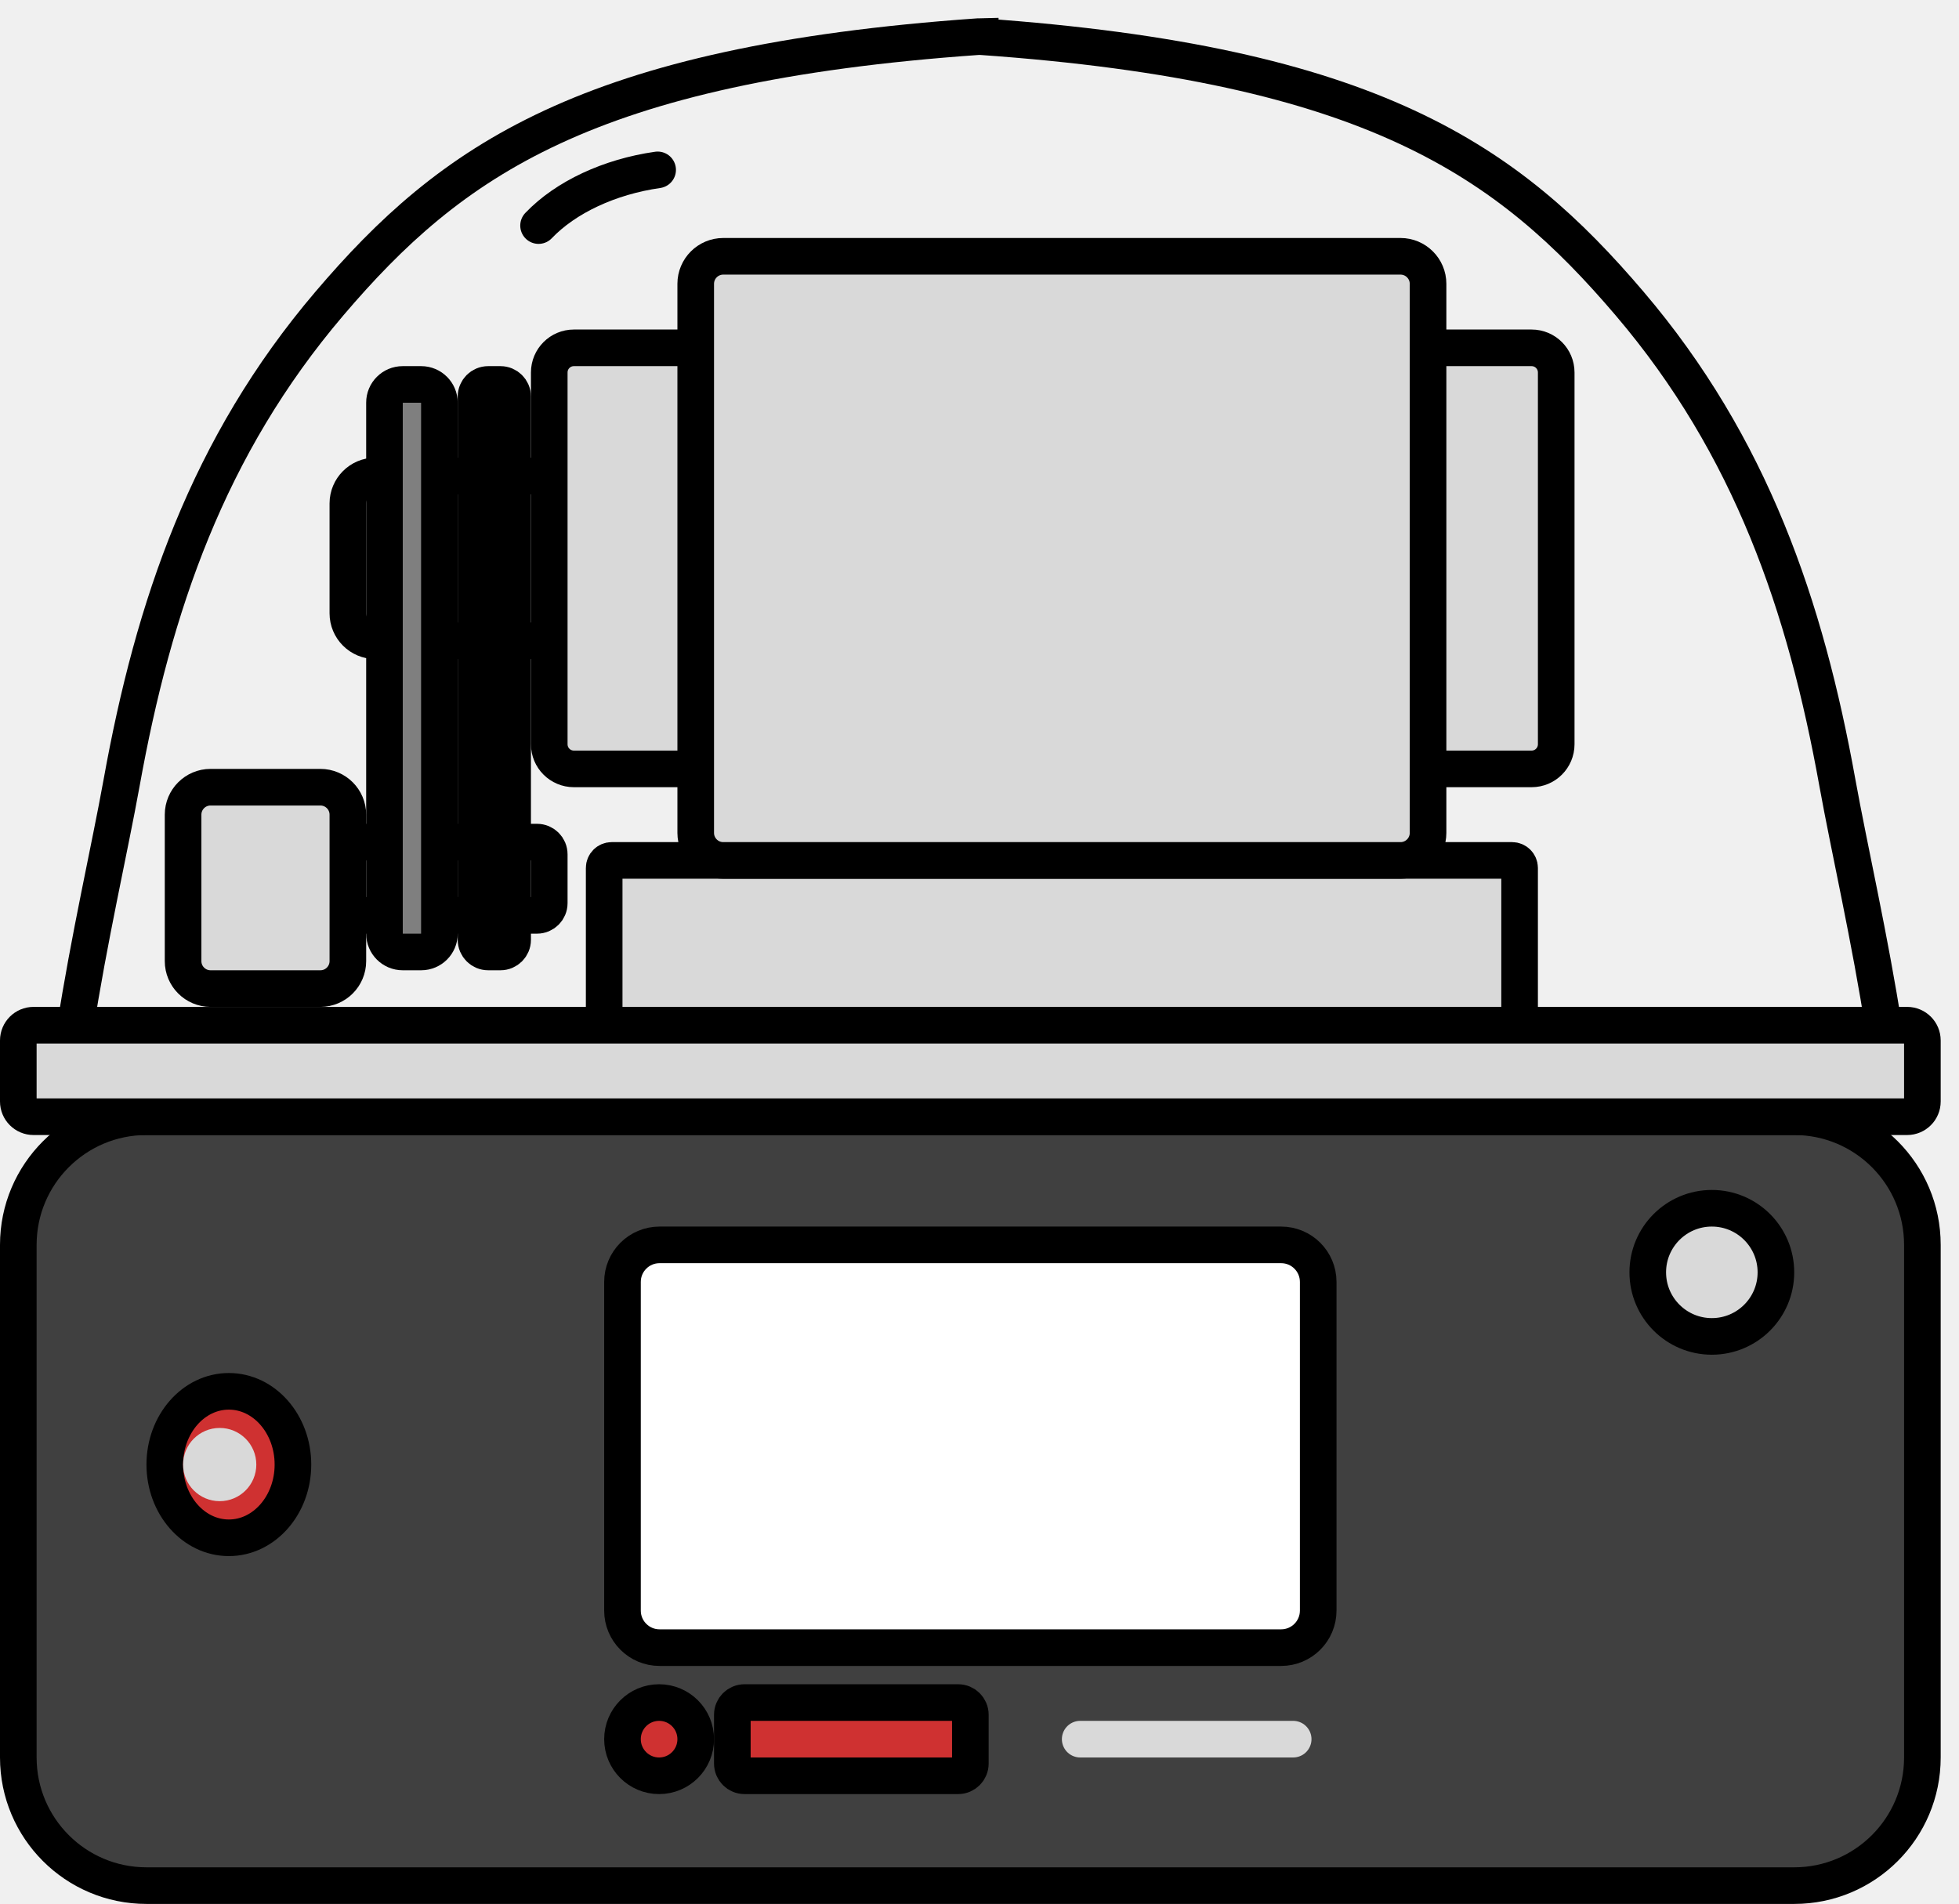
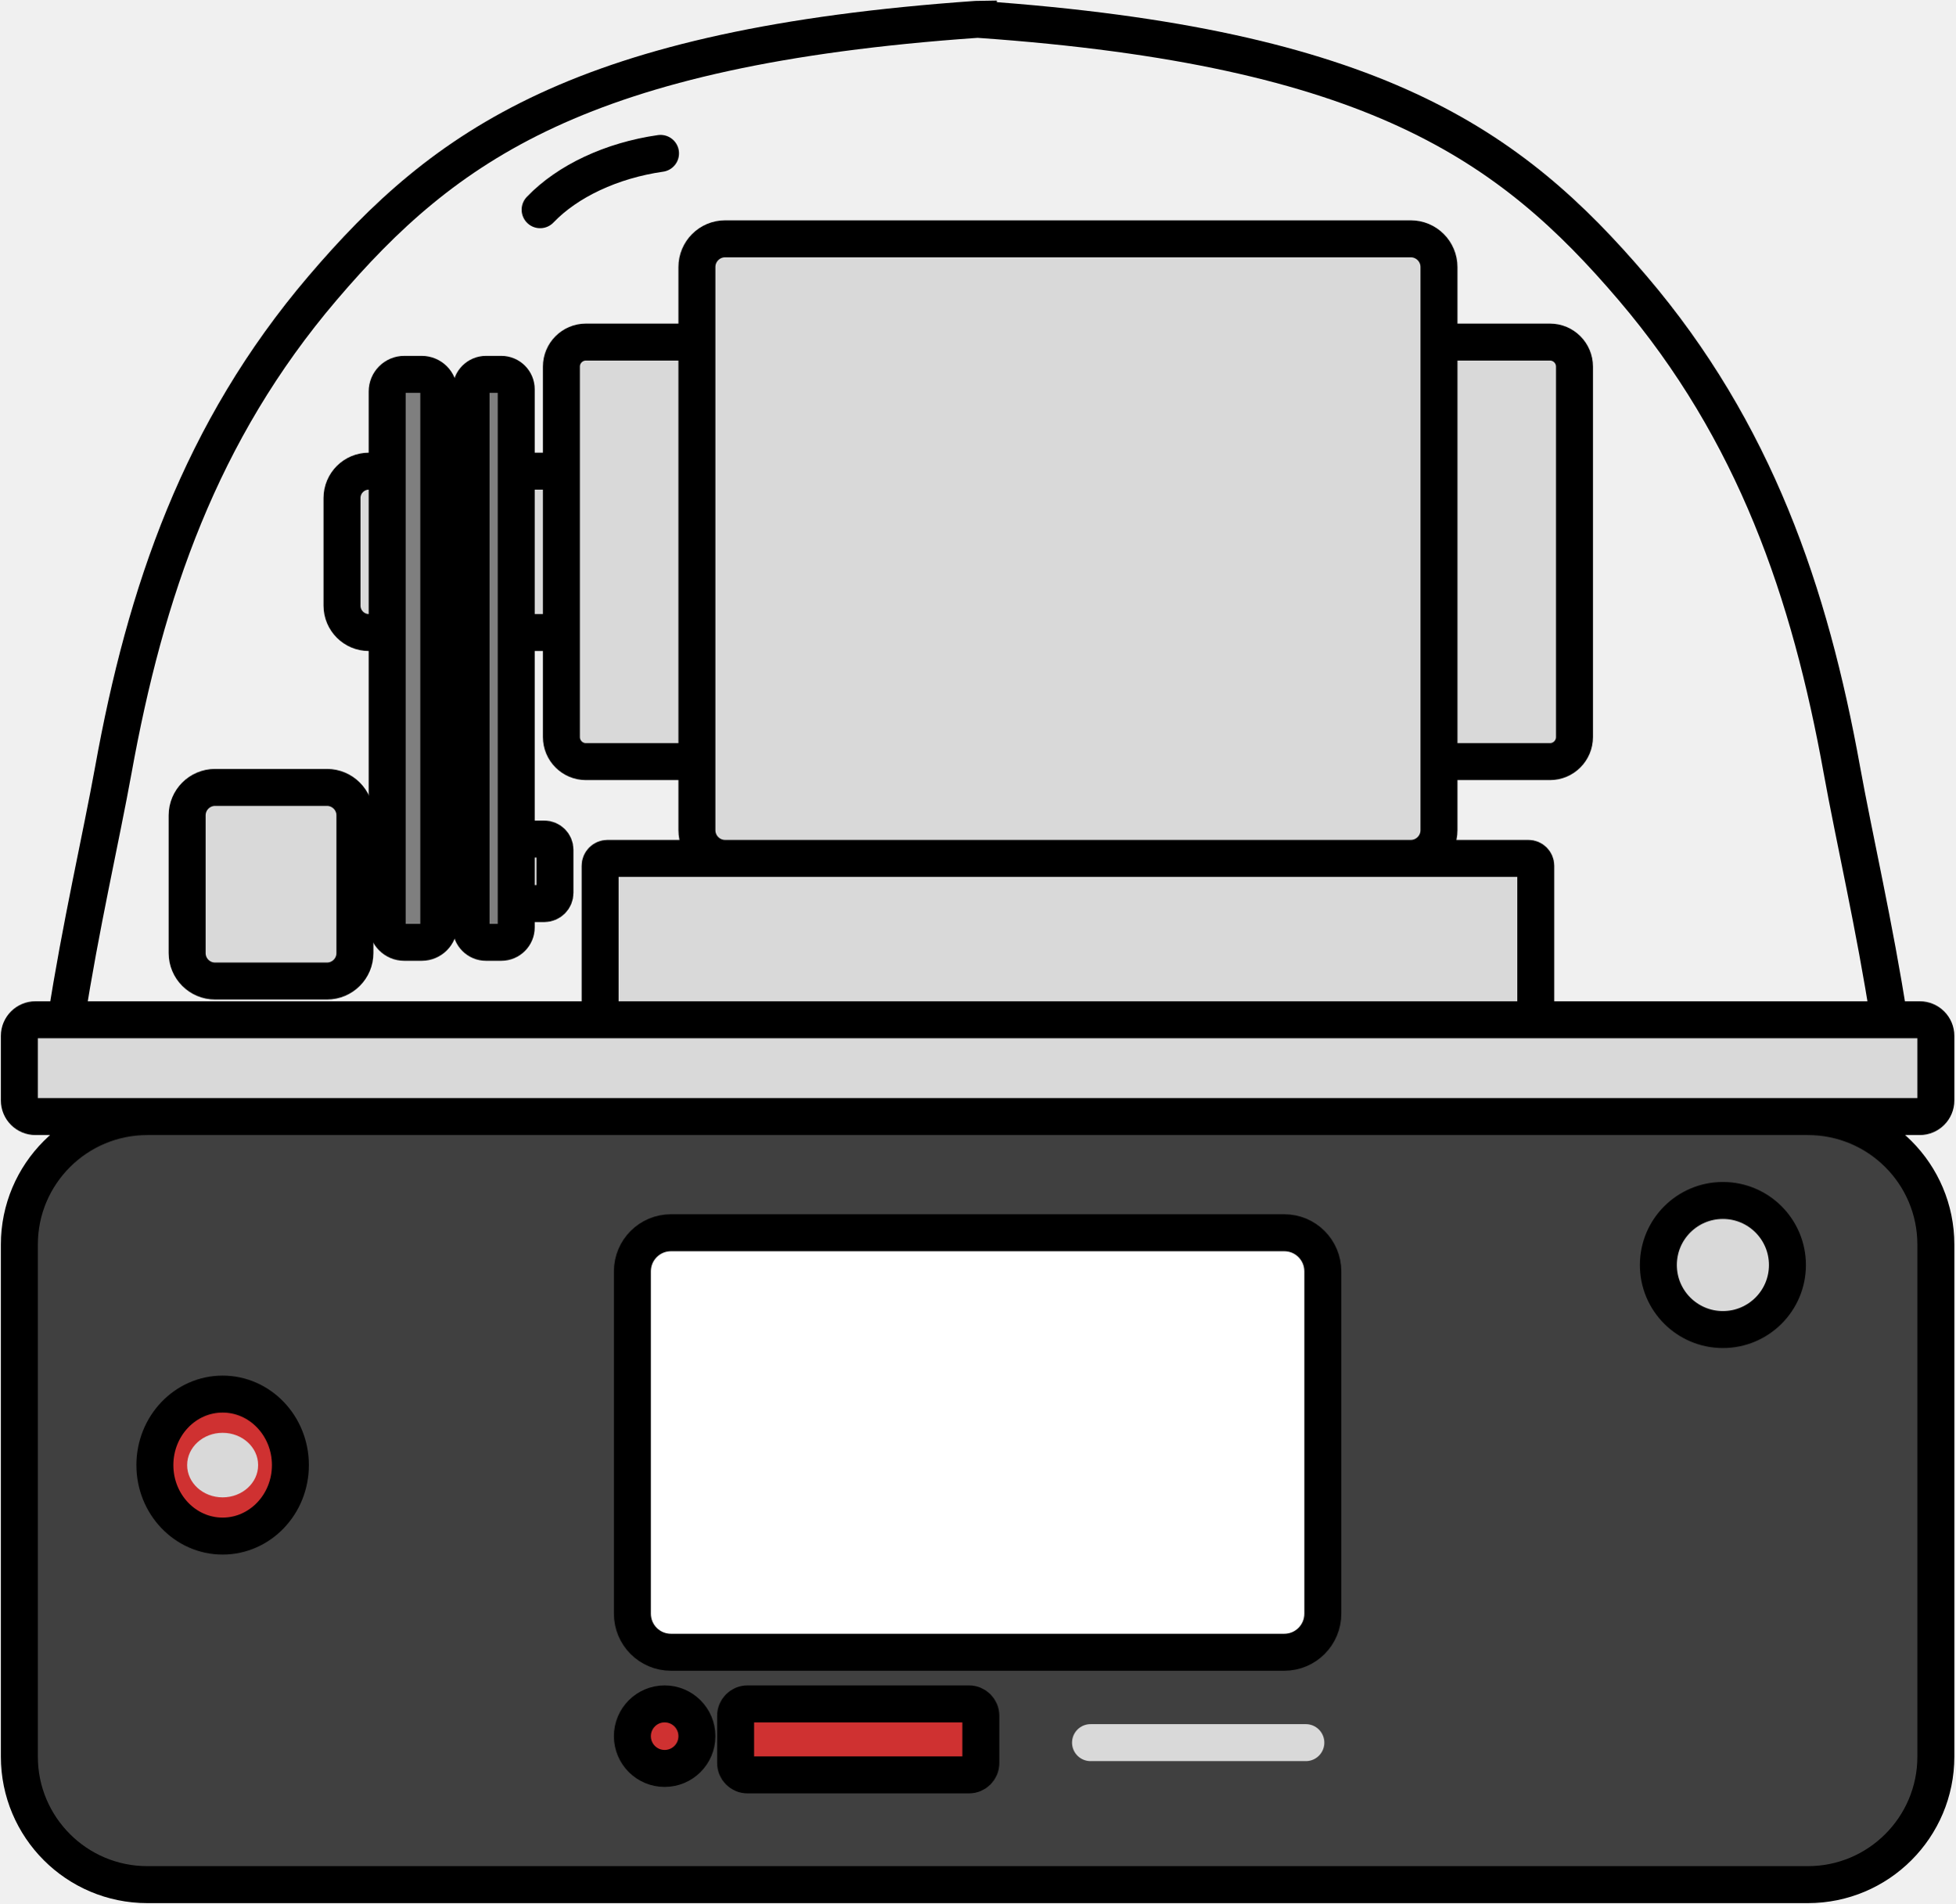
- <svg xmlns="http://www.w3.org/2000/svg" width="107" height="104" overflow="hidden">
-   <g transform="translate(-278 -129)">
-     <path d="M307.416 141.322C308.896 139.773 311.284 138.656 313.92 138.279" stroke="#000000" stroke-width="2" stroke-linecap="round" stroke-linejoin="round" stroke-miterlimit="10" fill="none" fill-rule="evenodd" />
-     <path d="M311 176.41C311 176.184 311.184 176 311.41 176L360.59 176C360.816 176 361 176.184 361 176.41L361 184.59C361 184.816 360.816 185 360.59 185L311.41 185C311.184 185 311 184.816 311 184.59Z" stroke="#000000" stroke-width="2" stroke-miterlimit="8" fill="#D9D9D9" fill-rule="evenodd" />
-     <path d="M309.5 155C310.328 155 311 155.672 311 156.5L311 162.5C311 163.328 310.328 164 309.5 164L298.5 164C297.672 164 297 163.328 297 162.5L297 156.5C297 155.672 297.672 155 298.5 155Z" stroke="#000000" stroke-width="2" stroke-miterlimit="8" fill="#D9D9D9" fill-rule="evenodd" />
-     <path d="M307.333 175C307.702 175 308 175.298 308 175.667L308 178.333C308 178.702 307.702 179 307.333 179L292.667 179C292.298 179 292 178.702 292 178.333L292 175.667C292 175.298 292.298 175 292.667 175Z" stroke="#000000" stroke-width="2" stroke-miterlimit="8" fill="#D9D9D9" fill-rule="evenodd" />
-     <path d="M308 149.345C308 148.602 308.602 148 309.345 148L361.655 148C362.398 148 363 148.602 363 149.345L363 169.655C363 170.398 362.398 171 361.655 171L309.345 171C308.602 171 308 170.398 308 169.655Z" stroke="#000000" stroke-width="2" stroke-miterlimit="8" fill="#D9D9D9" fill-rule="evenodd" />
-     <path d="M288 173.5C288 172.672 288.672 172 289.5 172L295.5 172C296.328 172 297 172.672 297 173.5L297 181.5C297 182.328 296.328 183 295.5 183L289.5 183C288.672 183 288 182.328 288 181.5Z" stroke="#000000" stroke-width="2" stroke-miterlimit="8" fill="#D9D9D9" fill-rule="evenodd" />
-     <path d="M316 144.505C316 143.674 316.674 143 317.505 143L354.495 143C355.326 143 356 143.674 356 144.505L356 174.495C356 175.326 355.326 176 354.495 176L317.505 176C316.674 176 316 175.326 316 174.495Z" stroke="#000000" stroke-width="2" stroke-miterlimit="8" fill="#D9D9D9" fill-rule="evenodd" />
-     <path d="M299 150.994C299 150.445 299.445 150 299.994 150L301.006 150C301.555 150 302 150.445 302 150.994L302 180.006C302 180.555 301.555 181 301.006 181L299.994 181C299.445 181 299 180.555 299 180.006Z" stroke="#000000" stroke-width="2" stroke-miterlimit="8" fill="#7F7F7F" fill-rule="evenodd" />
-     <path d="M304 150.663C304 150.297 304.297 150 304.663 150L305.337 150C305.703 150 306 150.297 306 150.663L306 180.337C306 180.703 305.703 181 305.337 181L304.663 181C304.297 181 304 180.703 304 180.337Z" stroke="#000000" stroke-width="2" stroke-miterlimit="8" fill="#7F7F7F" fill-rule="evenodd" />
-     <path d="M49.419 54.998 49.5 54.999 49.54 55 49.54 54.998 49.581 54.998C70.97 53.496 78.384 48.199 85.013 40.413 91.642 32.628 94.62 23.881 96.354 14.261 97.005 10.653 98.15 5.681 98.91 0.736L99 0 49.54 0 49.46 0 0 0 0.09 0.736C0.85 5.681 1.995 10.653 2.646 14.261 4.38 23.881 7.358 32.628 13.987 40.413 20.616 48.199 28.03 53.496 49.419 54.998Z" stroke="#000000" stroke-width="2" stroke-miterlimit="8" fill="none" fill-rule="evenodd" transform="matrix(1 0 0 -1 282 186)" />
-     <path d="M279 197C279 193.134 282.134 190 286 190L376 190C379.866 190 383 193.134 383 197L383 225C383 228.866 379.866 232 376 232L286 232C282.134 232 279 228.866 279 225Z" stroke="#000000" stroke-width="2" stroke-linecap="round" stroke-linejoin="round" stroke-miterlimit="10" fill="#404040" fill-rule="evenodd" />
-     <path d="M287 209C287 206.791 288.567 205 290.5 205 292.433 205 294 206.791 294 209 294 211.209 292.433 213 290.5 213 288.567 213 287 211.209 287 209Z" stroke="#000000" stroke-width="2" stroke-miterlimit="8" fill="#CF3131" fill-rule="evenodd" />
-     <path d="M288 209C288 207.895 288.895 207 290 207 291.105 207 292 207.895 292 209 292 210.105 291.105 211 290 211 288.895 211 288 210.105 288 209Z" fill="#D9D9D9" fill-rule="evenodd" />
-     <path d="M312 199.023C312 197.906 312.906 197 314.023 197L347.977 197C349.094 197 350 197.906 350 199.023L350 216.977C350 218.094 349.094 219 347.977 219L314.023 219C312.906 219 312 218.094 312 216.977Z" stroke="#000000" stroke-width="2" stroke-miterlimit="8" fill="#FFFFFF" fill-rule="evenodd" />
-     <path d="M337 224 348.633 224" stroke="#D9D9D9" stroke-width="2" stroke-linecap="round" stroke-linejoin="round" stroke-miterlimit="10" fill="none" fill-rule="evenodd" />
-     <path d="M368 198.5C368 196.567 369.567 195 371.5 195 373.433 195 375 196.567 375 198.5 375 200.433 373.433 202 371.5 202 369.567 202 368 200.433 368 198.5Z" stroke="#000000" stroke-width="2" stroke-miterlimit="8" fill="#D9D9D9" fill-rule="evenodd" />
-     <path d="M318 222.667C318 222.298 318.298 222 318.667 222L330.333 222C330.702 222 331 222.298 331 222.667L331 225.333C331 225.702 330.702 226 330.333 226L318.667 226C318.298 226 318 225.702 318 225.333Z" stroke="#000000" stroke-width="2" stroke-miterlimit="8" fill="#CF3131" fill-rule="evenodd" />
-     <path d="M312 224C312 222.895 312.895 222 314 222 315.105 222 316 222.895 316 224 316 225.105 315.105 226 314 226 312.895 226 312 225.105 312 224Z" stroke="#000000" stroke-width="2" stroke-miterlimit="8" fill="#CF3131" fill-rule="evenodd" />
-     <path d="M279 185.833C279 185.373 279.373 185 279.833 185L382.167 185C382.627 185 383 185.373 383 185.833L383 189.167C383 189.627 382.627 190 382.167 190L279.833 190C279.373 190 279 189.627 279 189.167Z" stroke="#000000" stroke-width="2" stroke-miterlimit="8" fill="#D9D9D9" fill-rule="evenodd" />
+ <svg xmlns="http://www.w3.org/2000/svg" width="303" height="295" xml:space="preserve" overflow="hidden">
+   <g transform="translate(-624 -263)">
+     <path d="M707.702 295.492C711.947 291.051 718.797 287.847 726.36 286.764" stroke="#000000" stroke-width="5.729" stroke-linecap="round" stroke-linejoin="round" stroke-miterlimit="10" fill="none" fill-rule="evenodd" />
+     <path d="M717 397.14C717 396.511 717.511 396 718.14 396L860.86 396C861.49 396 862 396.511 862 397.14L862 419.86C862 420.49 861.49 421 860.86 421L718.14 421C717.511 421 717 420.49 717 419.86Z" stroke="#000000" stroke-width="5.729" stroke-miterlimit="8" fill="#D9D9D9" fill-rule="evenodd" />
+     <path d="M714.833 336C717.135 336 719 337.865 719 340.167L719 356.833C719 359.134 717.135 361 714.833 361L681.167 361C678.865 361 677 359.134 677 356.833L677 340.167C677 337.865 678.865 336 681.167 336Z" stroke="#000000" stroke-width="5.729" stroke-miterlimit="8" fill="#D9D9D9" fill-rule="evenodd" />
+     <path d="M708.333 393C709.254 393 710 393.746 710 394.667L710 401.333C710 402.254 709.254 403 708.333 403L663.667 403C662.746 403 662 402.254 662 401.333L662 394.667C662 393.746 662.746 393 663.667 393Z" stroke="#000000" stroke-width="5.729" stroke-miterlimit="8" fill="#D9D9D9" fill-rule="evenodd" />
+     <path d="M711 319.802C711 317.702 712.702 316 714.802 316L864.198 316C866.298 316 868 317.702 868 319.802L868 377.198C868 379.298 866.298 381 864.198 381L714.802 381C712.702 381 711 379.298 711 377.198Z" stroke="#000000" stroke-width="5.729" stroke-miterlimit="8" fill="#D9D9D9" fill-rule="evenodd" />
+     <path d="M653 389.333C653 386.94 654.94 385 657.333 385L674.667 385C677.06 385 679 386.94 679 389.333L679 410.667C679 413.06 677.06 415 674.667 415L657.333 415C654.94 415 653 413.06 653 410.667Z" stroke="#000000" stroke-width="5.729" stroke-miterlimit="8" fill="#D9D9D9" fill-rule="evenodd" />
+     <path d="M732 304.379C732 301.96 733.96 300 736.378 300L842.621 300C845.04 300 847 301.96 847 304.379L847 391.621C847 394.04 845.04 396 842.621 396L736.378 396C733.96 396 732 394.04 732 391.621Z" stroke="#000000" stroke-width="5.729" stroke-miterlimit="8" fill="#D9D9D9" fill-rule="evenodd" />
+     <path d="M684 323.651C684 322.187 685.187 321 686.651 321L689.349 321C690.813 321 692 322.187 692 323.651L692 406.349C692 407.813 690.813 409 689.349 409L686.651 409C685.187 409 684 407.813 684 406.349Z" stroke="#000000" stroke-width="5.729" stroke-miterlimit="8" fill="#7F7F7F" fill-rule="evenodd" />
+     <path d="M697 323.32C697 322.039 698.039 321 699.32 321L701.68 321C702.961 321 704 322.039 704 323.32L704 406.68C704 407.961 702.961 409 701.68 409L699.32 409C698.039 409 697 407.961 697 406.68Z" stroke="#000000" stroke-width="5.729" stroke-miterlimit="8" fill="#7F7F7F" fill-rule="evenodd" />
+     <path d="M141.27 156.994 141.5 156.998 141.614 157 141.614 156.996 141.731 156.994C202.874 152.706 224.066 137.587 243.016 115.362 261.966 93.138 270.478 68.171 275.437 40.709 277.297 30.41 280.57 16.217 282.742 2.102L283 0 141.614 0 141.387 0 0 0 0.258 2.102C2.43 16.217 5.703 30.41 7.563 40.709 12.522 68.171 21.034 93.138 39.984 115.362 58.934 137.587 80.126 152.706 141.27 156.994Z" stroke="#000000" stroke-width="5.729" stroke-miterlimit="8" fill="none" fill-rule="evenodd" transform="matrix(1 0 0 -1 634 423)" />
+     <path d="M627 455.834C627 444.88 635.88 436 646.834 436L904.166 436C915.12 436 924 444.88 924 455.834L924 535.166C924 546.12 915.12 555 904.166 555L646.834 555C635.88 555 627 546.12 627 535.166Z" stroke="#000000" stroke-width="5.729" stroke-linecap="round" stroke-linejoin="round" stroke-miterlimit="10" fill="#404040" fill-rule="evenodd" />
+     <path d="M648 490C648 483.925 652.701 479 658.5 479 664.299 479 669 483.925 669 490 669 496.075 664.299 501 658.5 501 652.701 501 648 496.075 648 490Z" stroke="#000000" stroke-width="5.729" stroke-miterlimit="8" fill="#CF3131" fill-rule="evenodd" />
+     <path d="M653 490C653 487.239 655.463 485 658.5 485 661.538 485 664 487.239 664 490 664 492.761 661.538 495 658.5 495 655.463 495 653 492.761 653 490Z" fill="#D9D9D9" fill-rule="evenodd" />
+     <path d="M722 459.976C722 456.676 724.675 454 727.976 454L823.024 454C826.325 454 829 456.676 829 459.976L829 513.024C829 516.324 826.325 519 823.024 519L727.976 519C724.675 519 722 516.324 722 513.024Z" stroke="#000000" stroke-width="5.729" stroke-miterlimit="8" fill="#FFFFFF" fill-rule="evenodd" />
+     <path d="M793 533 826.368 533.001" stroke="#D9D9D9" stroke-width="5.729" stroke-linecap="round" stroke-linejoin="round" stroke-miterlimit="10" fill="none" fill-rule="evenodd" />
+     <path d="M881 459C881 453.477 885.477 449 891 449 896.523 449 901 453.477 901 459 901 464.523 896.523 469 891 469 885.477 469 881 464.523 881 459Z" stroke="#000000" stroke-width="5.729" stroke-miterlimit="8" fill="#D9D9D9" fill-rule="evenodd" />
+     <path d="M738 528.833C738 527.821 738.821 527 739.833 527L774.167 527C775.179 527 776 527.821 776 528.833L776 536.167C776 537.179 775.179 538 774.167 538L739.833 538C738.821 538 738 537.179 738 536.167Z" stroke="#000000" stroke-width="5.729" stroke-miterlimit="8" fill="#CF3131" fill-rule="evenodd" />
+     <path d="M722 532C722 529.239 724.238 527 727 527 729.761 527 732 529.239 732 532 732 534.761 729.761 537 727 537 724.238 537 722 534.761 722 532Z" stroke="#000000" stroke-width="5.729" stroke-miterlimit="8" fill="#CF3131" fill-rule="evenodd" />
+     <path d="M627 423.5C627 422.119 628.119 421 629.5 421L921.5 421C922.881 421 924 422.119 924 423.5L924 433.5C924 434.881 922.881 436 921.5 436L629.5 436C628.119 436 627 434.881 627 433.5Z" stroke="#000000" stroke-width="5.729" stroke-miterlimit="8" fill="#D9D9D9" fill-rule="evenodd" />
  </g>
</svg>
